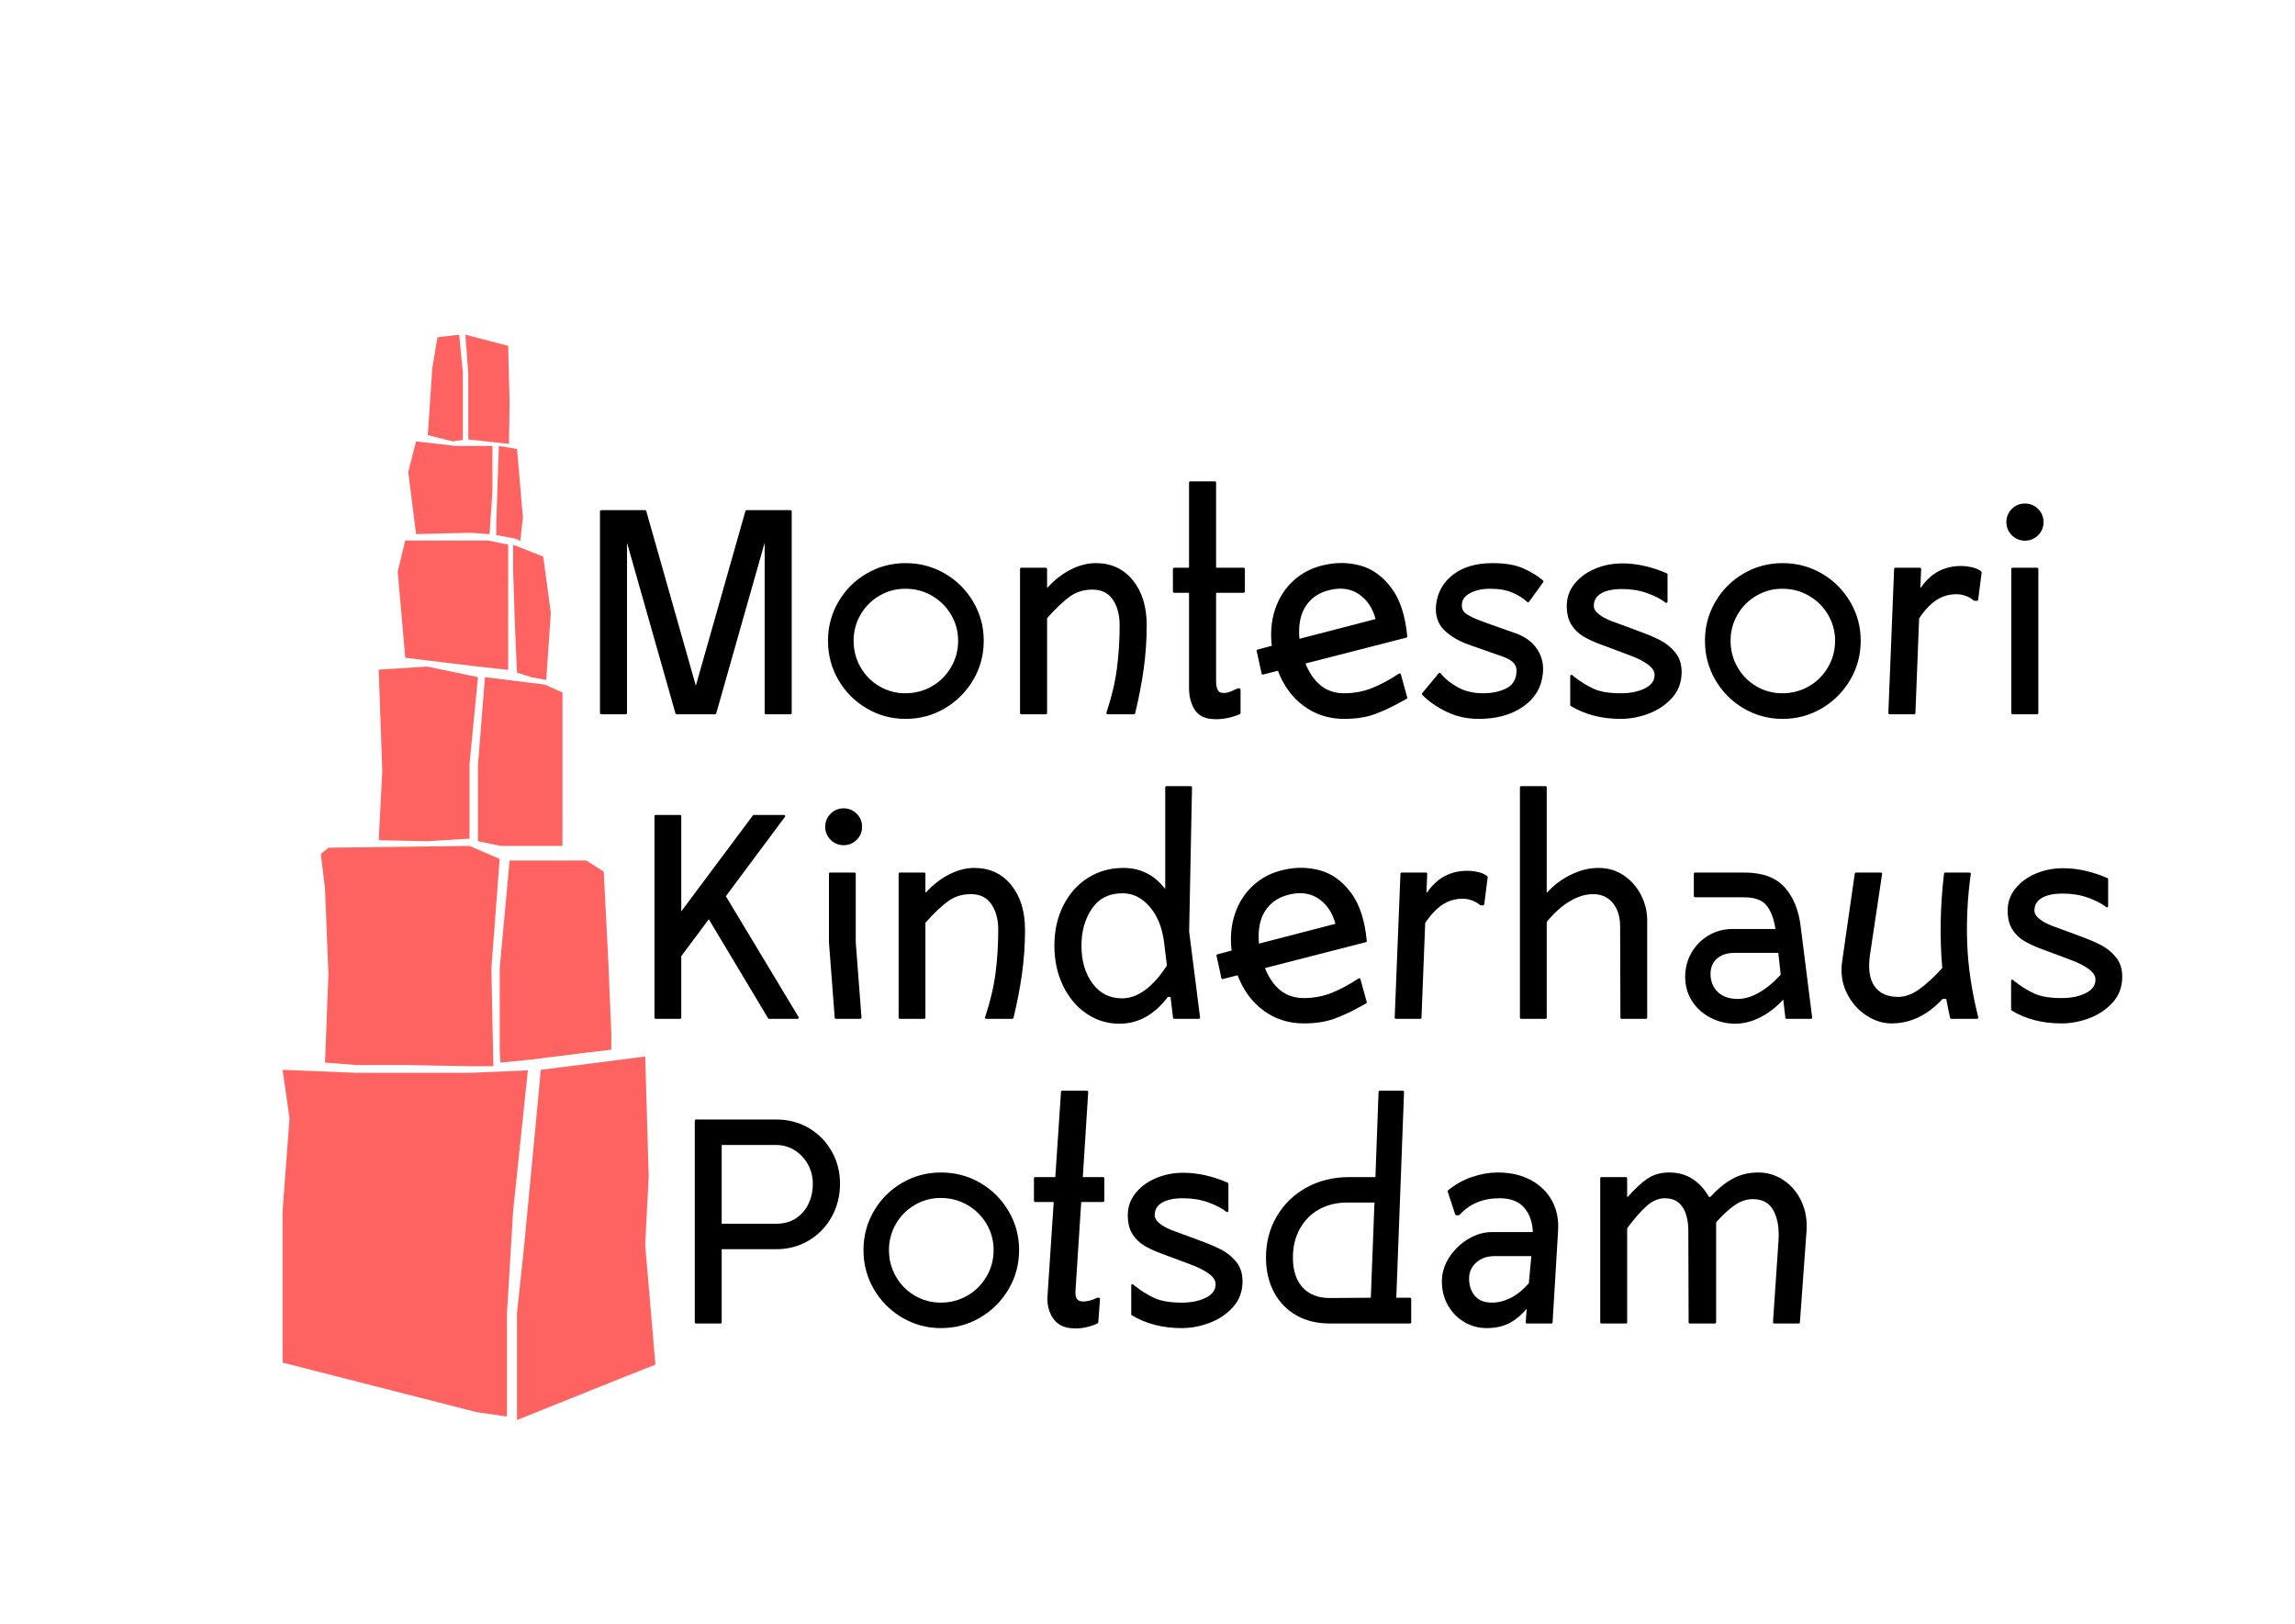
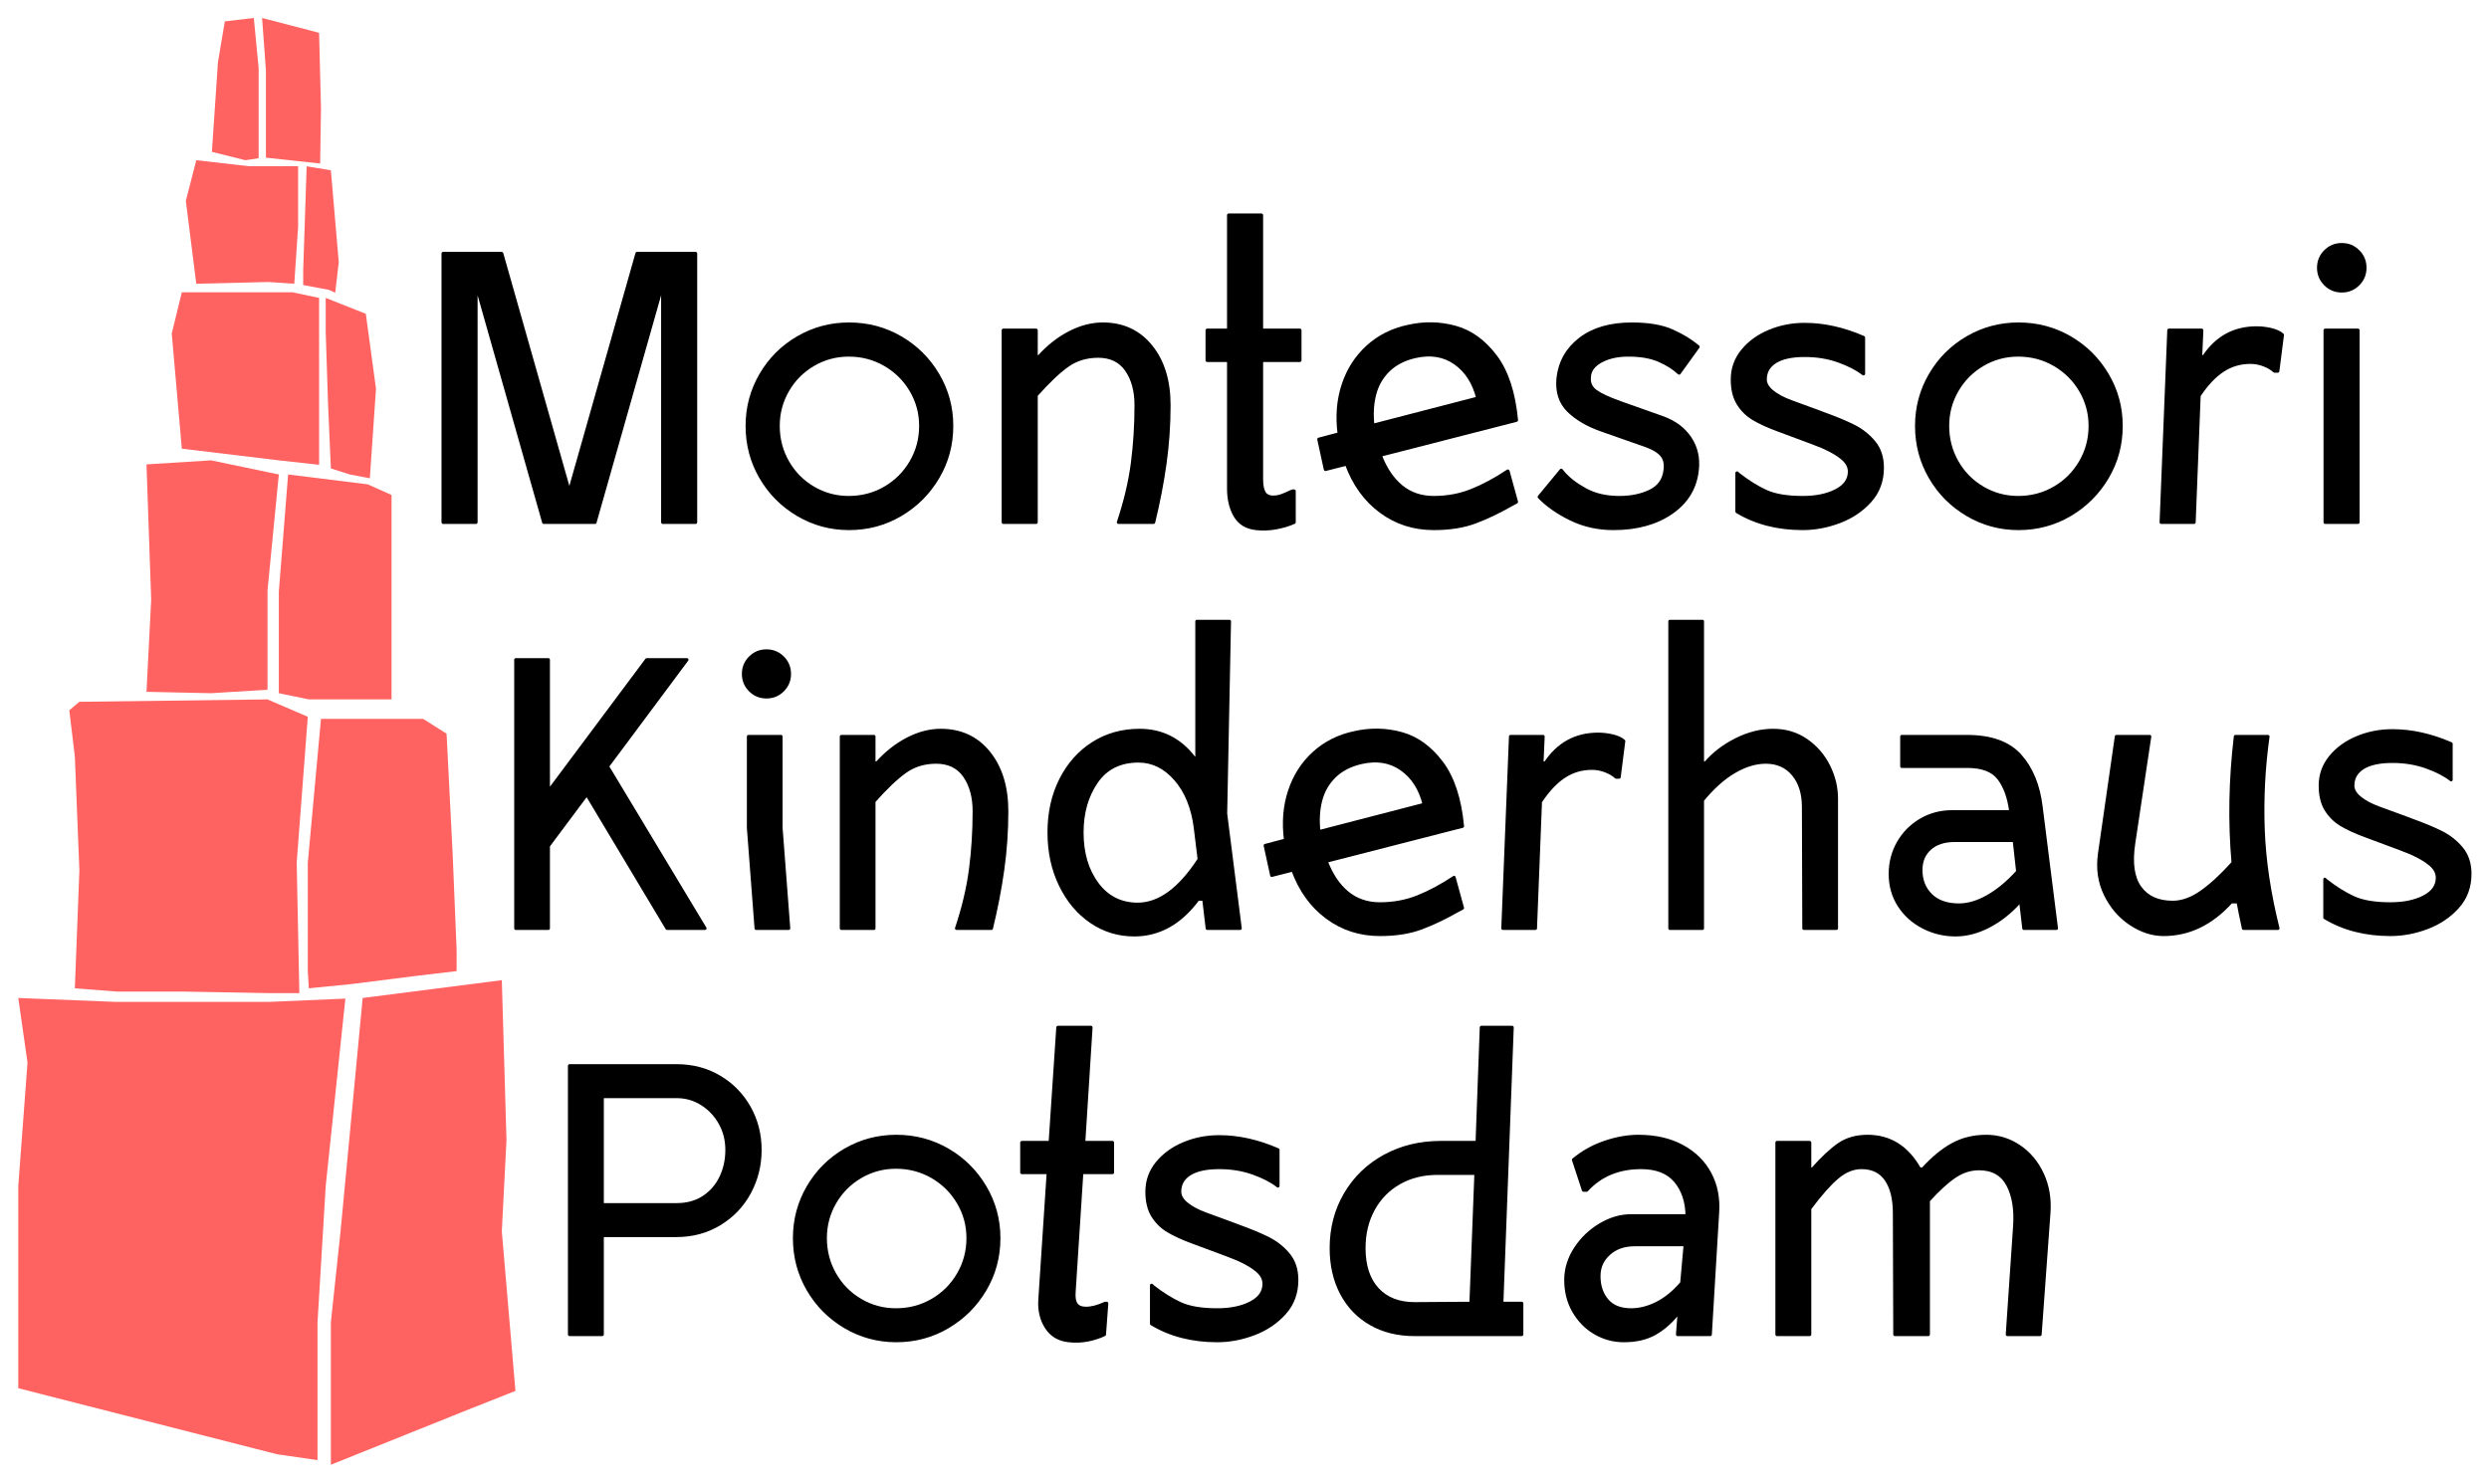
- <svg xmlns="http://www.w3.org/2000/svg" width="100%" height="100%" viewBox="0 0 3508 2481" version="1.1" xml:space="preserve" style="fill-rule:evenodd;clip-rule:evenodd;stroke-linejoin:round;stroke-miterlimit:2;">
+ <svg xmlns="http://www.w3.org/2000/svg" width="100%" height="100%" viewBox="411 491 2853 1701" version="1.1" xml:space="preserve" style="fill-rule:evenodd;clip-rule:evenodd;stroke-linejoin:round;stroke-miterlimit:2;">
  <g>
    <g>
      <path d="M619.417,1005.43l111.19,13.399l46.149,5.102l-0,-191.341l-30.249,-6.43l-127.09,0l-11.54,47.273l11.54,131.997Z" style="fill:#ff6361;" />
    </g>
    <g>
      <path d="M784.341,832.593l45.976,18.196l11.664,85.882l-7.037,102.703l-22.93,-4.34l-21.75,-6.943l-3.295,-75.309l-2.628,-81.451l0,-38.738Z" style="fill:#ff6361;" />
    </g>
    <g>
      <path d="M635.993,816.331l-11.97,-94.984l11.97,-46.64l60.116,6.85l56.601,-0l0,69.335l-4.4,65.439l-29.421,-1.991l-82.896,1.991Z" style="fill:#ff6361;" />
    </g>
    <g>
      <path d="M762.505,681.669l-3.957,118.707l0,17.439l29.873,5.623l6.776,3.292l4.098,-35.133l-9.031,-105.326l-27.759,-4.602Z" style="fill:#ff6361;" />
    </g>
    <g>
      <path d="M653.895,665.099l38.421,9.607l15.175,-2.291l-0,-102.838l-5.56,-57.974l-33.237,3.892l-7.863,46.875l-6.936,102.729Z" style="fill:#ff6361;" />
    </g>
    <g>
      <path d="M711.4,511.603l65.355,17.006l2.167,86.327l-0.944,63.544l-62.167,-6.713l0,-100.292l-4.411,-59.872Z" style="fill:#ff6361;" />
    </g>
    <g>
      <path d="M578.916,1284.22l74.056,1.59l64.659,-3.969l-0,-113.992l12.976,-132.819l-77.635,-16.202l-74.056,4.636l5.386,155.091l-5.386,105.665Z" style="fill:#ff6361;" />
    </g>
    <g>
      <path d="M741.258,1035.03l91.305,11.317l27.225,12.178l0,234.396l-94.775,0l-34.406,-7.111l-0,-116.384l10.651,-134.396Z" style="fill:#ff6361;" />
    </g>
    <g>
      <path d="M806.875,1635.98l-22.534,214.906l-9.398,156.57l-0,157.697l-46.407,-6.73l-296.576,-75.71l0,-231.827l10.581,-141.53l-10.581,-74.085l111.753,4.469l176.146,-0l87.016,-3.76Z" style="fill:#ff6361;" />
    </g>
    <g>
      <path d="M986.21,1614.85l-159.498,20.426l-25.364,267.575l-11.084,104.202l-0,163.373l156.32,-62.75l55.242,-21.889l-15.616,-182.936l5.346,-104.828l-5.346,-183.173Z" style="fill:#ff6361;" />
    </g>
    <g>
      <path d="M501.999,1295.67l215.632,-2.743l46.172,19.918l-12.714,167.151l3.034,149.658l-36.492,0l-98.214,-1.752l-74.617,-0l-48.011,-3.715l5.21,-135.2l-5.21,-130.649l-6.364,-52.932l11.574,-9.736Z" style="fill:#ff6361;" />
    </g>
    <g>
      <path d="M778.922,1315.26l117.123,0l26.829,16.984l7.043,139.133l4.491,109.151l-0,23.932l-43.515,5.123l-77.732,9.799l-48.148,4.796l-1.21,-19.718l0,-124.155l15.119,-165.045Z" style="fill:#ff6361;" />
    </g>
  </g>
  <g>
    <path d="M1063.86,1713.02l122.341,-0c18.483,-0 34.986,4.327 49.509,12.982c14.522,8.655 25.891,20.317 34.106,34.986c8.214,14.669 12.322,30.805 12.322,48.408c-0,17.603 -4.034,33.886 -12.102,48.849c-8.068,14.963 -19.437,26.918 -34.106,35.866c-14.67,8.948 -31.246,13.422 -49.729,13.422l-84.935,0l0,113.54l-37.406,0l-0,-308.053Zm122.781,159.307c12.029,0 22.371,-2.86 31.025,-8.581c8.655,-5.721 15.256,-13.349 19.804,-22.884c4.547,-9.535 6.821,-20.024 6.821,-31.466c0,-11.148 -2.567,-21.343 -7.701,-30.585c-5.134,-9.242 -12.102,-16.649 -20.904,-22.224c-8.801,-5.574 -18.483,-8.361 -29.045,-8.361l-85.375,-0l0,124.101l85.375,0Z" style="fill-rule:nonzero;stroke:#000;stroke-width:3.75px;" />
    <path d="M1438.36,2028.11c-21.124,0 -40.634,-5.28 -58.53,-15.842c-17.897,-10.562 -32.053,-24.791 -42.468,-42.688c-10.415,-17.896 -15.622,-37.553 -15.622,-58.97c-0,-21.124 5.207,-40.634 15.622,-58.53c10.415,-17.897 24.571,-32.052 42.468,-42.468c17.896,-10.415 37.406,-15.622 58.53,-15.622c21.417,-0 41.074,5.207 58.97,15.622c17.897,10.416 32.126,24.571 42.688,42.468c10.561,17.896 15.842,37.406 15.842,58.53c0,21.417 -5.281,41.074 -15.842,58.97c-10.562,17.897 -24.791,32.126 -42.688,42.688c-17.896,10.562 -37.553,15.842 -58.97,15.842Zm-0.44,-35.206c15.256,0 29.192,-3.667 41.807,-11.002c12.616,-7.334 22.591,-17.309 29.925,-29.925c7.335,-12.615 11.002,-26.404 11.002,-41.367c0,-14.669 -3.667,-28.238 -11.002,-40.707c-7.334,-12.469 -17.309,-22.371 -29.925,-29.705c-12.615,-7.335 -26.551,-11.002 -41.807,-11.002c-14.669,-0 -28.238,3.667 -40.707,11.002c-12.469,7.334 -22.297,17.236 -29.485,29.705c-7.188,12.469 -10.782,26.038 -10.782,40.707c-0,14.963 3.594,28.752 10.782,41.367c7.188,12.616 17.016,22.591 29.485,29.925c12.469,7.335 26.038,11.002 40.707,11.002Z" style="fill-rule:nonzero;stroke:#000;stroke-width:3.75px;" />
    <path d="M1635.96,2028.11c-11.148,-1.173 -19.583,-6.161 -25.304,-14.962c-5.721,-8.802 -8.288,-19.07 -7.701,-30.805l9.681,-146.986l-30.365,-0l-0,-34.326l32.566,-0l8.801,-132.023l37.847,-0l-8.362,132.023l33.006,-0l0,34.326l-35.206,-0l-8.802,136.424c-0.586,6.748 0.22,11.662 2.421,14.742c2.2,3.081 5.941,4.621 11.222,4.621c6.454,0 13.789,-1.907 22.004,-5.721l1.76,0l-2.641,35.646c-5.281,2.641 -11.515,4.694 -18.703,6.161c-7.188,1.467 -14.596,1.761 -22.224,0.88Z" style="fill-rule:nonzero;stroke:#000;stroke-width:3.75px;" />
    <path d="M1806.27,2028.11c-28.752,0 -53.836,-6.454 -75.253,-19.363l-0,-44.008l1.32,1.321c10.855,8.508 21.417,15.109 31.686,19.803c10.268,4.694 24.35,7.041 42.247,7.041c15.256,0 28.018,-2.64 38.287,-7.921c10.268,-5.281 15.402,-12.616 15.402,-22.004c0,-5.574 -2.64,-10.635 -7.921,-15.182c-5.281,-4.548 -12.909,-9.022 -22.884,-13.423l-12.322,-4.841l-37.847,-14.082c-12.029,-4.401 -21.71,-8.802 -29.045,-13.202c-7.335,-4.401 -13.202,-10.196 -17.603,-17.383c-4.401,-7.188 -6.601,-16.357 -6.601,-27.505c-0,-12.322 3.887,-23.251 11.662,-32.786c7.775,-9.535 17.97,-16.943 30.585,-22.224c12.616,-5.281 26.111,-7.921 40.487,-7.921c22.004,-0 44.448,4.987 67.332,14.962l0,41.368c-7.041,-5.575 -16.503,-10.489 -28.385,-14.743c-11.882,-4.254 -24.864,-6.381 -38.947,-6.381c-14.669,-0 -25.891,2.42 -33.666,7.261c-7.774,4.841 -11.662,11.662 -11.662,20.464c0,4.987 2.714,9.681 8.142,14.082c5.427,4.401 12.542,8.215 21.344,11.442l34.766,12.762l2.2,0.881c14.669,5.281 26.478,10.195 35.426,14.742c8.948,4.548 16.576,10.635 22.884,18.263c6.308,7.628 9.462,17.31 9.462,29.045c-0,14.963 -4.694,27.652 -14.083,38.067c-9.388,10.415 -21.05,18.263 -34.986,23.544c-13.936,5.281 -27.945,7.921 -42.027,7.921Z" style="fill-rule:nonzero;stroke:#000;stroke-width:3.75px;" />
    <path d="M2032.47,2021.07c-19.07,0 -35.793,-4.107 -50.168,-12.322c-14.376,-8.215 -25.525,-19.803 -33.446,-34.766c-7.922,-14.963 -11.882,-32.272 -11.882,-51.929c-0,-22.884 5.427,-43.568 16.282,-62.051c10.856,-18.483 25.818,-32.932 44.888,-43.347c19.07,-10.415 40.487,-15.623 64.251,-15.623l41.808,-0l4.841,-132.023l35.206,-0l-11.882,316.415l22.884,0l-0,35.646l-122.782,0Zm64.692,-35.646l5.721,-149.186l-44.008,0c-16.43,0 -31.026,3.594 -43.788,10.782c-12.762,7.188 -22.737,17.31 -29.925,30.365c-7.188,13.056 -10.782,27.945 -10.782,44.668c0,20.244 5.134,35.94 15.403,47.088c10.268,11.149 24.497,16.723 42.687,16.723l64.692,-0.44Z" style="fill-rule:nonzero;stroke:#000;stroke-width:3.75px;" />
    <path d="M2272.31,2028.11c-11.735,0 -22.664,-2.933 -32.786,-8.801c-10.121,-5.868 -18.263,-14.082 -24.424,-24.644c-6.161,-10.562 -9.242,-22.591 -9.242,-36.087c0,-12.615 3.668,-24.571 11.002,-35.866c7.335,-11.295 16.797,-20.39 28.385,-27.285c11.589,-6.894 23.251,-10.341 34.986,-10.341l64.692,-0c-0.294,-16.43 -4.768,-29.779 -13.423,-40.047c-8.655,-10.269 -21.783,-15.403 -39.387,-15.403c-25.817,-0 -46.648,8.655 -62.49,25.964l-3.521,0l-11.442,-34.766c10.562,-8.801 22.517,-15.476 35.866,-20.023c13.349,-4.548 26.185,-6.821 38.507,-6.821c19.363,-0 36.086,3.814 50.169,11.442c14.082,7.628 24.644,18.043 31.685,31.245c7.041,13.202 9.975,28.165 8.802,44.888l-8.362,139.504l-37.406,0l1.76,-22.884l-2.64,0c-7.628,9.389 -16.21,16.723 -25.745,22.004c-9.535,5.281 -21.197,7.921 -34.986,7.921Zm8.361,-35.206c9.682,0 19.511,-2.493 29.486,-7.481c9.975,-4.987 19.51,-12.762 28.605,-23.324l3.96,-44.008l-58.09,0c-12.029,0 -21.857,3.448 -29.485,10.342c-7.628,6.895 -11.442,15.476 -11.442,25.745c0,11.148 3.081,20.39 9.242,27.724c6.161,7.335 15.402,11.002 27.724,11.002Z" style="fill-rule:nonzero;stroke:#000;stroke-width:3.75px;" />
    <path d="M2447.9,1801.03l37.406,-0l0,30.365l3.521,0c11.148,-12.615 21.197,-22.004 30.145,-28.165c8.948,-6.161 19.877,-9.241 32.786,-9.241c25.524,-0 45.328,12.469 59.41,37.406l3.961,0c11.148,-12.322 22.444,-21.637 33.886,-27.945c11.442,-6.307 24.35,-9.461 38.726,-9.461c13.789,-0 26.405,3.887 37.847,11.662c11.442,7.774 20.243,18.336 26.404,31.685c6.162,13.349 8.655,28.092 7.482,44.228l-10.122,139.504l-37.406,0l8.361,-123.221c1.467,-19.657 -1.1,-35.72 -7.701,-48.189c-6.602,-12.468 -17.677,-18.703 -33.226,-18.703c-9.682,0 -18.923,2.934 -27.725,8.802c-8.802,5.867 -18.923,15.109 -30.365,27.725l-0,153.586l-38.287,0l-0.44,-139.064c-0,-16.429 -3.154,-29.265 -9.462,-38.507c-6.307,-9.241 -15.769,-13.862 -28.385,-13.862c-9.681,-0 -18.996,3.814 -27.944,11.442c-8.949,7.628 -19.437,19.51 -31.466,35.646l0,144.345l-37.406,0l-0,-220.038Z" style="fill-rule:nonzero;stroke:#000;stroke-width:3.75px;" />
  </g>
  <g>
    <path d="M919.057,781.73l66.892,0l77.453,272.848l0.44,-0l77.454,-272.848l66.891,0l0,308.054l-37.406,0l-0,-272.847l-0.44,-0l-77.454,272.847l-58.53,0l-77.453,-272.847l-0.44,-0l-0,272.847l-37.407,0l0,-308.054Z" style="fill-rule:nonzero;stroke:#000;stroke-width:3.96px;" />
    <path d="M1384.22,1096.83c-21.124,0 -40.634,-5.281 -58.53,-15.842c-17.897,-10.562 -32.052,-24.791 -42.467,-42.688c-10.416,-17.896 -15.623,-37.553 -15.623,-58.97c-0,-21.124 5.207,-40.634 15.623,-58.53c10.415,-17.897 24.57,-32.053 42.467,-42.468c17.896,-10.415 37.406,-15.622 58.53,-15.622c21.417,-0 41.074,5.207 58.97,15.622c17.897,10.415 32.126,24.571 42.688,42.468c10.562,17.896 15.843,37.406 15.843,58.53c-0,21.417 -5.281,41.074 -15.843,58.97c-10.562,17.897 -24.791,32.126 -42.688,42.688c-17.896,10.561 -37.553,15.842 -58.97,15.842Zm-0.44,-35.206c15.256,0 29.192,-3.667 41.807,-11.002c12.616,-7.334 22.591,-17.309 29.926,-29.925c7.334,-12.615 11.001,-26.405 11.001,-41.367c0,-14.669 -3.667,-28.238 -11.001,-40.707c-7.335,-12.469 -17.31,-22.371 -29.926,-29.705c-12.615,-7.335 -26.551,-11.002 -41.807,-11.002c-14.669,-0 -28.238,3.667 -40.707,11.002c-12.469,7.334 -22.297,17.236 -29.485,29.705c-7.188,12.469 -10.782,26.038 -10.782,40.707c-0,14.962 3.594,28.752 10.782,41.367c7.188,12.616 17.016,22.591 29.485,29.925c12.469,7.335 26.038,11.002 40.707,11.002Z" style="fill-rule:nonzero;stroke:#000;stroke-width:3.96px;" />
    <path d="M1561.13,869.746l37.406,-0l0,30.365l3.521,0c10.562,-11.735 22.224,-20.904 34.986,-27.505c12.762,-6.601 25.451,-9.901 38.067,-9.901c22.884,-0 41.22,8.508 55.009,25.524c13.789,17.016 20.684,39.46 20.684,67.332c-0,22.59 -1.54,44.888 -4.621,66.891c-3.08,22.004 -7.408,44.448 -12.982,67.332l-40.047,0c7.921,-23.764 13.276,-46.355 16.063,-67.772c2.787,-21.417 4.18,-43.567 4.18,-66.451c0,-16.43 -3.667,-29.926 -11.002,-40.487c-7.334,-10.562 -18.189,-15.843 -32.565,-15.843c-13.496,-0 -25.305,3.594 -35.426,10.782c-10.122,7.188 -22.078,18.556 -35.867,34.106l0,145.665l-37.406,0l-0,-220.038Z" style="fill-rule:nonzero;stroke:#000;stroke-width:3.96px;" />
    <path d="M1850.7,1096.83c-10.855,-1.173 -18.776,-6.014 -23.764,-14.522c-4.987,-8.508 -7.481,-18.924 -7.481,-31.246l-0,-146.985l-24.644,-0l-0,-34.326l24.644,-0l-0,-132.023l37.406,-0l0,132.023l44.008,-0l0,34.326l-44.008,-0l0,136.423c0,7.042 1.027,12.249 3.081,15.623c2.054,3.374 5.574,5.061 10.562,5.061c3.227,0 6.454,-0.587 9.681,-1.76c3.228,-1.174 6.308,-2.494 9.242,-3.961l3.081,-1.32l1.76,-0l-0,35.646c-5.868,2.641 -12.689,4.694 -20.464,6.161c-7.774,1.467 -15.476,1.76 -23.104,0.88Z" style="fill-rule:nonzero;stroke:#000;stroke-width:3.96px;" />
    <path d="M2054.45,1096.83c-22.884,0 -43.128,-6.528 -60.731,-19.583c-17.603,-13.056 -30.658,-31.172 -39.167,-54.35l-24.204,6.161l-7.481,-34.325l23.324,-6.162c-2.641,-20.243 -1.1,-39.02 4.621,-56.329c5.721,-17.31 15.036,-31.833 27.945,-43.568c12.909,-11.735 28.458,-19.51 46.648,-23.324c18.19,-4.107 36.086,-3.741 53.689,1.1c17.603,4.841 32.932,15.916 45.988,33.226c13.056,17.31 21.05,41.661 23.984,73.053l-156.227,40.047c5.868,15.549 13.936,27.578 24.204,36.086c10.269,8.508 22.738,12.762 37.407,12.762c15.549,0 30.072,-2.714 43.567,-8.141c13.496,-5.428 27.285,-12.836 41.368,-22.224l9.681,35.206l-5.721,3.081c-14.376,8.214 -28.238,14.815 -41.587,19.803c-13.349,4.988 -29.118,7.481 -47.308,7.481Zm50.609,-149.186c-4.401,-17.896 -13.056,-31.392 -25.965,-40.487c-12.909,-9.095 -28.312,-11.588 -46.208,-7.481c-12.616,2.934 -22.811,8.215 -30.585,15.843c-7.775,7.628 -13.056,16.869 -15.843,27.725c-2.787,10.855 -3.447,22.737 -1.98,35.646l120.581,-31.246Z" style="fill-rule:nonzero;stroke:#000;stroke-width:3.96px;" />
    <path d="M2260.41,1096.83c-17.603,0 -33.813,-3.594 -48.629,-10.782c-14.816,-7.188 -26.918,-15.622 -36.306,-25.304l25.084,-30.365l1.76,2.2c6.162,7.335 14.743,14.009 25.745,20.024c11.002,6.014 23.984,9.021 38.947,9.021c13.789,0 25.744,-2.494 35.866,-7.481c10.122,-4.988 15.769,-13.202 16.943,-24.644c0.88,-7.042 -0.513,-12.689 -4.181,-16.943c-3.667,-4.254 -9.608,-7.848 -17.823,-10.782l-50.169,-17.603c-16.136,-5.575 -28.971,-12.983 -38.506,-22.224c-9.535,-9.242 -13.569,-21.637 -12.102,-37.187c2.053,-18.483 10.488,-33.445 25.304,-44.887c14.816,-11.442 34.546,-17.163 59.19,-17.163c19.07,-0 34.473,2.64 46.208,7.921c11.736,5.281 21.564,11.295 29.485,18.043l-21.563,29.925c-5.868,-5.574 -13.496,-10.415 -22.884,-14.522c-9.389,-4.108 -21.124,-6.161 -35.206,-6.161c-12.323,-0 -22.738,2.273 -31.246,6.821c-8.508,4.547 -13.055,10.488 -13.642,17.823c-0.88,7.335 1.54,13.056 7.261,17.163c5.721,4.107 14.449,8.215 26.185,12.322l2.2,0.88l48.408,17.163c13.789,4.988 24.205,12.762 31.246,23.324c7.041,10.562 9.828,22.591 8.361,36.087c-2.053,20.536 -11.882,36.893 -29.485,49.068c-17.603,12.176 -39.753,18.263 -66.451,18.263Z" style="fill-rule:nonzero;stroke:#000;stroke-width:3.96px;" />
    <path d="M2477.37,1096.83c-28.751,0 -53.836,-6.454 -75.253,-19.363l0,-44.008l1.32,1.32c10.856,8.509 21.418,15.11 31.686,19.804c10.268,4.694 24.351,7.041 42.247,7.041c15.256,0 28.019,-2.64 38.287,-7.921c10.268,-5.281 15.403,-12.616 15.403,-22.004c-0,-5.574 -2.641,-10.635 -7.922,-15.183c-5.281,-4.547 -12.909,-9.021 -22.884,-13.422l-12.322,-4.841l-37.846,-14.082c-12.029,-4.401 -21.711,-8.802 -29.045,-13.203c-7.335,-4.4 -13.203,-10.195 -17.604,-17.383c-4.4,-7.188 -6.601,-16.356 -6.601,-27.504c0,-12.323 3.888,-23.251 11.662,-32.786c7.775,-9.535 17.97,-16.943 30.586,-22.224c12.615,-5.281 26.111,-7.921 40.487,-7.921c22.004,-0 44.447,4.987 67.331,14.962l0,41.367c-7.041,-5.574 -16.502,-10.488 -28.384,-14.742c-11.883,-4.254 -24.865,-6.381 -38.947,-6.381c-14.669,-0 -25.891,2.42 -33.666,7.261c-7.775,4.841 -11.662,11.662 -11.662,20.464c-0,4.987 2.714,9.681 8.141,14.082c5.428,4.401 12.542,8.215 21.344,11.442l34.766,12.762l2.2,0.88c14.67,5.281 26.478,10.195 35.427,14.743c8.948,4.547 16.576,10.635 22.884,18.263c6.307,7.628 9.461,17.31 9.461,29.045c0,14.963 -4.694,27.652 -14.082,38.067c-9.389,10.415 -21.051,18.263 -34.986,23.544c-13.936,5.281 -27.945,7.921 -42.028,7.921Z" style="fill-rule:nonzero;stroke:#000;stroke-width:3.96px;" />
    <path d="M2724.69,1096.83c-21.123,0 -40.633,-5.281 -58.53,-15.842c-17.896,-10.562 -32.052,-24.791 -42.467,-42.688c-10.415,-17.896 -15.623,-37.553 -15.623,-58.97c0,-21.124 5.208,-40.634 15.623,-58.53c10.415,-17.897 24.571,-32.053 42.467,-42.468c17.897,-10.415 37.407,-15.622 58.53,-15.622c21.417,-0 41.074,5.207 58.971,15.622c17.896,10.415 32.125,24.571 42.687,42.468c10.562,17.896 15.843,37.406 15.843,58.53c-0,21.417 -5.281,41.074 -15.843,58.97c-10.562,17.897 -24.791,32.126 -42.687,42.688c-17.897,10.561 -37.554,15.842 -58.971,15.842Zm-0.44,-35.206c15.256,0 29.192,-3.667 41.808,-11.002c12.615,-7.334 22.59,-17.309 29.925,-29.925c7.334,-12.615 11.002,-26.405 11.002,-41.367c-0,-14.669 -3.668,-28.238 -11.002,-40.707c-7.335,-12.469 -17.31,-22.371 -29.925,-29.705c-12.616,-7.335 -26.552,-11.002 -41.808,-11.002c-14.669,-0 -28.238,3.667 -40.707,11.002c-12.469,7.334 -22.297,17.236 -29.485,29.705c-7.188,12.469 -10.782,26.038 -10.782,40.707c0,14.962 3.594,28.752 10.782,41.367c7.188,12.616 17.016,22.591 29.485,29.925c12.469,7.335 26.038,11.002 40.707,11.002Z" style="fill-rule:nonzero;stroke:#000;stroke-width:3.96px;" />
    <path d="M2897.2,869.746l37.407,-0l-1.32,30.365l3.96,0c14.67,-22.004 34.766,-33.006 60.291,-33.006c5.574,0 11.148,0.66 16.723,1.981c5.574,1.32 9.828,3.3 12.762,5.941l-5.281,41.367l-3.521,-0c-3.227,-2.934 -7.334,-5.354 -12.322,-7.261c-4.987,-1.907 -10.121,-2.861 -15.402,-2.861c-11.736,0 -22.371,3.154 -31.906,9.462c-9.535,6.308 -18.556,15.916 -27.065,28.825l-5.721,145.225l-37.406,0l8.801,-220.038Z" style="fill-rule:nonzero;stroke:#000;stroke-width:3.96px;" />
    <path d="M3076.31,869.746l37.406,-0l0,220.038l-37.406,0l-0,-220.038Zm18.923,-45.328c-7.335,-0 -13.569,-2.567 -18.703,-7.701c-5.135,-5.135 -7.702,-11.369 -7.702,-18.704c0,-7.334 2.567,-13.569 7.702,-18.703c5.134,-5.134 11.368,-7.701 18.703,-7.701c7.334,-0 13.569,2.567 18.703,7.701c5.134,5.134 7.701,11.369 7.701,18.703c0,7.335 -2.567,13.569 -7.701,18.704c-5.134,5.134 -11.369,7.701 -18.703,7.701Z" style="fill-rule:nonzero;stroke:#000;stroke-width:3.96px;" />
  </g>
  <g>
    <path d="M1002.18,1247.41l37.407,-0l-0,150.946l112.659,-150.946l46.208,-0l-91.095,122.341l111.779,185.712l-43.568,0l-91.976,-153.586l-44.007,58.97l-0,94.616l-37.407,0l0,-308.053Z" style="fill-rule:nonzero;stroke:#000;stroke-width:3.54px;" />
    <path d="M1268.86,1440.16l-0,-104.738l37.406,0l0,104.738l8.802,115.3l-37.407,0l-8.801,-115.3Zm20.683,-150.066c-7.334,0 -13.569,-2.567 -18.703,-7.701c-5.134,-5.134 -7.701,-11.369 -7.701,-18.703c-0,-7.335 2.567,-13.569 7.701,-18.704c5.134,-5.134 11.369,-7.701 18.703,-7.701c7.335,-0 13.569,2.567 18.704,7.701c5.134,5.135 7.701,11.369 7.701,18.704c-0,7.334 -2.567,13.569 -7.701,18.703c-5.135,5.134 -11.369,7.701 -18.704,7.701Z" style="fill-rule:nonzero;stroke:#000;stroke-width:3.54px;" />
    <path d="M1375.36,1335.42l37.407,0l-0,30.365l3.52,0c10.562,-11.735 22.224,-20.903 34.986,-27.504c12.763,-6.602 25.452,-9.902 38.067,-9.902c22.884,-0 41.221,8.508 55.01,25.524c13.789,17.017 20.683,39.46 20.683,67.332c0,22.591 -1.54,44.888 -4.621,66.892c-3.08,22.003 -7.408,44.447 -12.982,67.331l-40.047,0c7.922,-23.764 13.276,-46.354 16.063,-67.771c2.787,-21.417 4.181,-43.568 4.181,-66.452c-0,-16.43 -3.668,-29.925 -11.002,-40.487c-7.335,-10.562 -18.19,-15.843 -32.566,-15.843c-13.496,0 -25.304,3.594 -35.426,10.782c-10.122,7.188 -22.077,18.557 -35.866,34.106l-0,145.665l-37.407,0l0,-220.038Z" style="fill-rule:nonzero;stroke:#000;stroke-width:3.54px;" />
    <path d="M1711.14,1562.94c-18.19,-0 -34.693,-5.061 -49.509,-15.183c-14.816,-10.122 -26.551,-24.131 -35.206,-42.027c-8.655,-17.897 -12.982,-37.994 -12.982,-60.291c-0,-22.59 4.474,-42.761 13.422,-60.51c8.948,-17.75 21.27,-31.612 36.966,-41.588c15.696,-9.975 33.52,-14.962 53.47,-14.962c25.524,-0 46.354,10.562 62.491,31.685l3.08,0l0,-156.667l37.407,0l-4.401,220.478l16.723,131.583l-37.847,0l-3.96,-33.445l-6.602,-0c-20.243,27.284 -44.594,40.927 -73.052,40.927Zm3.96,-35.206c24.645,-0 48.115,-17.163 70.413,-51.489l-4.401,-36.087c-2.934,-23.177 -10.489,-41.734 -22.664,-55.669c-12.176,-13.936 -26.331,-20.904 -42.467,-20.904c-21.124,-0 -37.187,7.995 -48.189,23.984c-11.002,15.99 -16.503,35.28 -16.503,57.87c0,23.764 5.795,43.421 17.383,58.97c11.589,15.55 27.065,23.325 46.428,23.325Z" style="fill-rule:nonzero;stroke:#000;stroke-width:3.54px;" />
    <path d="M1992.79,1562.5c-22.884,-0 -43.128,-6.528 -60.731,-19.584c-17.603,-13.055 -30.659,-31.172 -39.167,-54.349l-24.204,6.161l-7.481,-34.326l23.324,-6.161c-2.641,-20.244 -1.1,-39.02 4.621,-56.33c5.721,-17.31 15.036,-31.832 27.944,-43.568c12.909,-11.735 28.459,-19.51 46.649,-23.324c18.189,-4.107 36.086,-3.74 53.689,1.1c17.603,4.841 32.932,15.917 45.988,33.226c13.056,17.31 21.05,41.661 23.984,73.053l-156.227,40.047c5.868,15.549 13.936,27.578 24.204,36.086c10.269,8.508 22.737,12.762 37.407,12.762c15.549,0 30.072,-2.713 43.567,-8.141c13.496,-5.428 27.285,-12.836 41.367,-22.224l9.682,35.206l-5.721,3.081c-14.376,8.215 -28.238,14.816 -41.587,19.803c-13.349,4.988 -29.118,7.482 -47.308,7.482Zm50.608,-149.186c-4.4,-17.897 -13.055,-31.393 -25.964,-40.487c-12.909,-9.095 -28.312,-11.589 -46.208,-7.482c-12.616,2.934 -22.811,8.215 -30.585,15.843c-7.775,7.628 -13.056,16.87 -15.843,27.725c-2.787,10.855 -3.447,22.737 -1.981,35.646l120.581,-31.245Z" style="fill-rule:nonzero;stroke:#000;stroke-width:3.54px;" />
    <path d="M2142.41,1335.42l37.406,0l-1.32,30.365l3.961,0c14.669,-22.003 34.766,-33.005 60.29,-33.005c5.574,-0 11.149,0.66 16.723,1.98c5.574,1.32 9.828,3.301 12.762,5.941l-5.281,41.367l-3.52,0c-3.227,-2.934 -7.335,-5.354 -12.322,-7.261c-4.988,-1.907 -10.122,-2.861 -15.403,-2.861c-11.735,0 -22.371,3.154 -31.906,9.462c-9.535,6.308 -18.556,15.916 -27.064,28.825l-5.721,145.225l-37.407,0l8.802,-220.038Z" style="fill-rule:nonzero;stroke:#000;stroke-width:3.54px;" />
    <path d="M2325.05,1203.4l37.407,0l0,162.388l3.521,0c9.388,-10.855 21.123,-19.803 35.206,-26.844c14.082,-7.042 28.165,-10.562 42.247,-10.562c14.376,-0 27.065,3.814 38.067,11.442c11.002,7.628 19.51,17.456 25.524,29.485c6.015,12.029 9.022,24.498 9.022,37.406l-0,148.746l-37.407,0l-0.44,-139.064c0,-15.549 -3.887,-28.018 -11.662,-37.406c-7.775,-9.389 -18.263,-14.083 -31.465,-14.083c-11.736,0 -23.838,3.668 -36.307,11.002c-12.469,7.335 -24.571,18.19 -36.306,32.566l0,146.985l-37.407,0l0,-352.061Z" style="fill-rule:nonzero;stroke:#000;stroke-width:3.54px;" />
    <path d="M2652.46,1562.94c-13.202,-0 -25.597,-3.008 -37.186,-9.022c-11.589,-6.014 -20.757,-14.302 -27.505,-24.864c-6.748,-10.562 -10.122,-22.591 -10.122,-36.087c0,-12.908 3.081,-24.79 9.242,-35.646c6.161,-10.855 14.669,-19.51 25.524,-25.964c10.856,-6.455 23.031,-9.682 36.527,-9.682l66.891,0c-2.053,-16.136 -6.601,-28.825 -13.642,-38.067c-7.041,-9.241 -19.07,-13.862 -36.086,-13.862l-75.253,0l-0,-34.326l74.813,0c27.578,0 47.895,7.335 60.95,22.004c13.056,14.669 21.051,34.179 23.985,58.53l17.603,139.504l-37.407,0l-3.521,-29.925l-1.76,0c-10.562,11.736 -22.224,20.904 -34.986,27.505c-12.762,6.601 -25.451,9.902 -38.067,9.902Zm3.961,-34.326c10.562,-0 21.637,-3.301 33.226,-9.902c11.589,-6.601 22.957,-16.063 34.106,-28.385l-3.961,-35.646l-68.212,-0c-12.028,-0 -21.49,3.08 -28.385,9.241c-6.894,6.162 -10.341,14.376 -10.341,24.645c-0,11.735 3.814,21.343 11.442,28.825c7.628,7.481 18.336,11.222 32.125,11.222Z" style="fill-rule:nonzero;stroke:#000;stroke-width:3.54px;" />
    <path d="M2890.99,1562.5c-12.909,-0 -25.524,-4.108 -37.847,-12.323c-12.322,-8.214 -21.93,-19.363 -28.825,-33.445c-6.894,-14.083 -9.168,-29.632 -6.821,-46.648l19.364,-134.664l38.286,0l-18.483,123.222c-3.227,22.003 -0.807,38.653 7.261,49.948c8.068,11.296 20.611,16.943 37.627,16.943c10.562,0 21.417,-3.887 32.565,-11.662c11.149,-7.775 23.325,-18.997 36.527,-33.666c-4.108,-46.941 -3.227,-95.203 2.64,-144.785l37.407,0c-4.988,35.793 -6.821,71.439 -5.501,106.939c1.32,35.499 6.968,73.199 16.943,113.099l-39.607,0c-2.641,-12.028 -4.694,-22.15 -6.161,-30.365l-7.922,0c-22.59,24.938 -48.408,37.407 -77.453,37.407Z" style="fill-rule:nonzero;stroke:#000;stroke-width:3.54px;" />
    <path d="M3151.07,1562.5c-28.751,-0 -53.836,-6.455 -75.253,-19.364l0,-44.007l1.32,1.32c10.856,8.508 21.417,15.109 31.686,19.803c10.268,4.694 24.351,7.041 42.247,7.041c15.256,0 28.018,-2.64 38.287,-7.921c10.268,-5.281 15.403,-12.615 15.403,-22.004c-0,-5.574 -2.641,-10.635 -7.922,-15.182c-5.281,-4.548 -12.909,-9.022 -22.884,-13.423l-12.322,-4.841l-37.847,-14.082c-12.028,-4.401 -21.71,-8.802 -29.045,-13.202c-7.334,-4.401 -13.202,-10.195 -17.603,-17.383c-4.4,-7.188 -6.601,-16.357 -6.601,-27.505c0,-12.322 3.888,-23.251 11.662,-32.786c7.775,-9.535 17.97,-16.943 30.586,-22.224c12.615,-5.281 26.111,-7.921 40.487,-7.921c22.003,-0 44.447,4.987 67.331,14.963l0,41.367c-7.041,-5.575 -16.503,-10.489 -28.385,-14.743c-11.882,-4.254 -24.864,-6.381 -38.946,-6.381c-14.67,0 -25.892,2.42 -33.666,7.261c-7.775,4.841 -11.662,11.662 -11.662,20.464c-0,4.987 2.714,9.682 8.141,14.082c5.428,4.401 12.542,8.215 21.344,11.442l34.766,12.763l2.2,0.88c14.67,5.281 26.478,10.195 35.426,14.742c8.949,4.548 16.577,10.635 22.884,18.263c6.308,7.628 9.462,17.31 9.462,29.045c0,14.963 -4.694,27.652 -14.082,38.067c-9.389,10.415 -21.051,18.263 -34.986,23.544c-13.936,5.281 -27.945,7.922 -42.028,7.922Z" style="fill-rule:nonzero;stroke:#000;stroke-width:3.54px;" />
  </g>
</svg>
